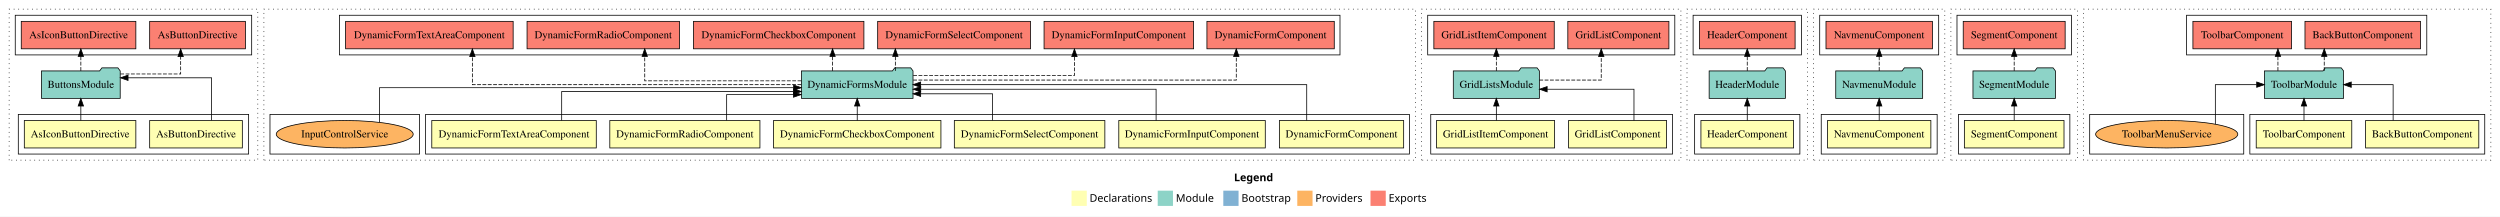
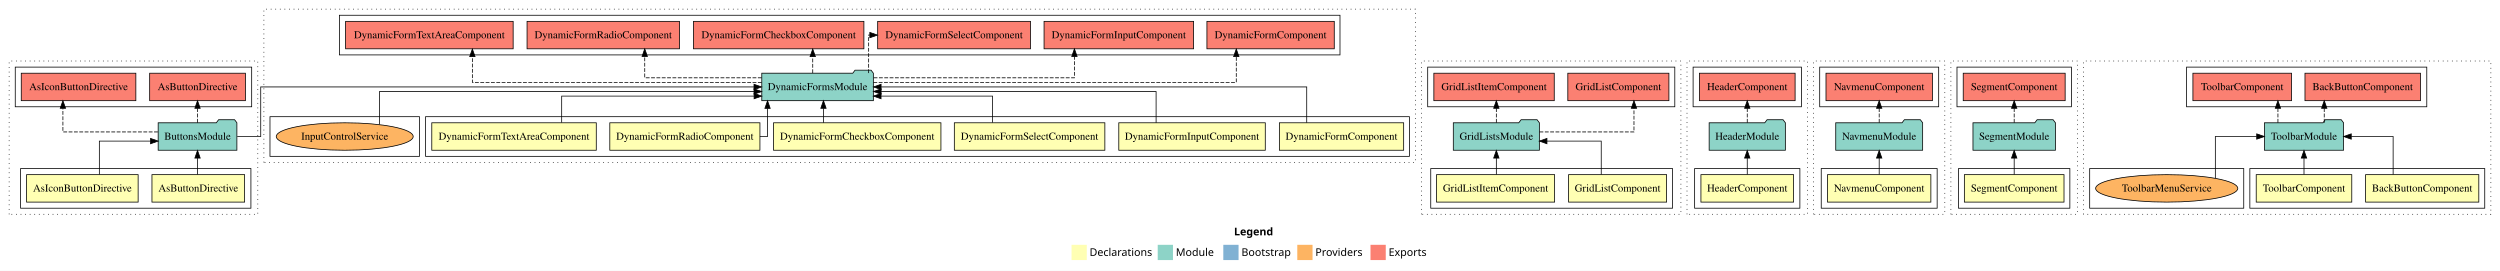
- <svg xmlns="http://www.w3.org/2000/svg" width="3278pt" height="284pt" viewBox="0.00 0.00 3278.00 284.00">
-   <g id="graph0" class="graph" transform="scale(1 1) rotate(0) translate(4 280)">
-     <polygon fill="#ffffff" stroke="transparent" points="-4,4 -4,-280 3274,-280 3274,4 -4,4" />
+ <svg xmlns="http://www.w3.org/2000/svg" width="3278pt" height="355pt" viewBox="0.00 0.00 3278.00 355.00">
+   <g id="graph0" class="graph" transform="scale(1 1) rotate(0) translate(4 351)">
+     <polygon fill="#ffffff" stroke="transparent" points="-4,4 -4,-351 3274,-351 3274,4 -4,4" />
    <text text-anchor="start" x="1614.009" y="-42.4" font-family="sans-serif" font-weight="bold" font-size="14.00" fill="#000000">Legend</text>
    <polygon fill="#ffffb3" stroke="transparent" points="1401,-10 1401,-30 1421,-30 1421,-10 1401,-10" />
    <text text-anchor="start" x="1424.629" y="-15.4" font-family="sans-serif" font-size="14.00" fill="#000000">  Declarations</text>
    <polygon fill="#8dd3c7" stroke="transparent" points="1514,-10 1514,-30 1534,-30 1534,-10 1514,-10" />
    <text text-anchor="start" x="1537.725" y="-15.4" font-family="sans-serif" font-size="14.00" fill="#000000">  Module</text>
    <polygon fill="#80b1d3" stroke="transparent" points="1600,-10 1600,-30 1620,-30 1620,-10 1600,-10" />
    <text text-anchor="start" x="1623.781" y="-15.4" font-family="sans-serif" font-size="14.00" fill="#000000">  Bootstrap</text>
    <polygon fill="#fdb462" stroke="transparent" points="1697,-10 1697,-30 1717,-30 1717,-10 1697,-10" />
    <text text-anchor="start" x="1720.673" y="-15.4" font-family="sans-serif" font-size="14.00" fill="#000000">  Providers</text>
    <polygon fill="#fb8072" stroke="transparent" points="1793,-10 1793,-30 1813,-30 1813,-10 1793,-10" />
    <text text-anchor="start" x="1816.726" y="-15.4" font-family="sans-serif" font-size="14.00" fill="#000000">  Exports</text>
    <g id="clust1" class="cluster">
-       <polygon fill="none" stroke="#000000" stroke-dasharray="1,5" points="8,-70 8,-268 334,-268 334,-70 8,-70" />
+       <polygon fill="none" stroke="#000000" stroke-dasharray="1,5" points="8,-70 8,-271 334,-271 334,-70 8,-70" />
    </g>
    <g id="clust2" class="cluster">
-       <polygon fill="none" stroke="#000000" points="20,-78 20,-130 322,-130 322,-78 20,-78" />
+       <polygon fill="none" stroke="#000000" points="23,-78 23,-130 325,-130 325,-78 23,-78" />
    </g>
    <g id="clust6" class="cluster">
-       <polygon fill="none" stroke="#000000" points="16,-208 16,-260 326,-260 326,-208 16,-208" />
+       <polygon fill="none" stroke="#000000" points="16,-211 16,-263 326,-263 326,-211 16,-211" />
    </g>
    <g id="clust9" class="cluster">
-       <polygon fill="none" stroke="#000000" stroke-dasharray="1,5" points="342,-70 342,-268 1852,-268 1852,-70 342,-70" />
+       <polygon fill="none" stroke="#000000" stroke-dasharray="1,5" points="342,-138 342,-339 1852,-339 1852,-138 342,-138" />
    </g>
    <g id="clust10" class="cluster">
-       <polygon fill="none" stroke="#000000" points="554,-78 554,-130 1844,-130 1844,-78 554,-78" />
+       <polygon fill="none" stroke="#000000" points="554,-146 554,-198 1844,-198 1844,-146 554,-146" />
    </g>
    <g id="clust18" class="cluster">
-       <polygon fill="none" stroke="#000000" points="441,-208 441,-260 1753,-260 1753,-208 441,-208" />
+       <polygon fill="none" stroke="#000000" points="441,-279 441,-331 1753,-331 1753,-279 441,-279" />
    </g>
    <g id="clust20" class="cluster">
-       <polygon fill="none" stroke="#000000" points="350,-78 350,-130 546,-130 546,-78 350,-78" />
+       <polygon fill="none" stroke="#000000" points="350,-146 350,-198 546,-198 546,-146 350,-146" />
    </g>
    <g id="clust21" class="cluster">
-       <polygon fill="none" stroke="#000000" stroke-dasharray="1,5" points="1860,-70 1860,-268 2200,-268 2200,-70 1860,-70" />
+       <polygon fill="none" stroke="#000000" stroke-dasharray="1,5" points="1860,-70 1860,-271 2200,-271 2200,-70 1860,-70" />
    </g>
    <g id="clust22" class="cluster">
      <polygon fill="none" stroke="#000000" points="1872,-78 1872,-130 2189,-130 2189,-78 1872,-78" />
    </g>
    <g id="clust26" class="cluster">
-       <polygon fill="none" stroke="#000000" points="1868,-208 1868,-260 2192,-260 2192,-208 1868,-208" />
+       <polygon fill="none" stroke="#000000" points="1868,-211 1868,-263 2192,-263 2192,-211 1868,-211" />
    </g>
    <g id="clust29" class="cluster">
-       <polygon fill="none" stroke="#000000" stroke-dasharray="1,5" points="2208,-70 2208,-268 2366,-268 2366,-70 2208,-70" />
+       <polygon fill="none" stroke="#000000" stroke-dasharray="1,5" points="2208,-70 2208,-271 2366,-271 2366,-70 2208,-70" />
    </g>
    <g id="clust30" class="cluster">
      <polygon fill="none" stroke="#000000" points="2218,-78 2218,-130 2356,-130 2356,-78 2218,-78" />
    </g>
    <g id="clust33" class="cluster">
-       <polygon fill="none" stroke="#000000" points="2216,-208 2216,-260 2358,-260 2358,-208 2216,-208" />
+       <polygon fill="none" stroke="#000000" points="2216,-211 2216,-263 2358,-263 2358,-211 2216,-211" />
    </g>
    <g id="clust36" class="cluster">
-       <polygon fill="none" stroke="#000000" stroke-dasharray="1,5" points="2374,-70 2374,-268 2546,-268 2546,-70 2374,-70" />
+       <polygon fill="none" stroke="#000000" stroke-dasharray="1,5" points="2374,-70 2374,-271 2546,-271 2546,-70 2374,-70" />
    </g>
    <g id="clust37" class="cluster">
      <polygon fill="none" stroke="#000000" points="2384,-78 2384,-130 2536,-130 2536,-78 2384,-78" />
    </g>
    <g id="clust40" class="cluster">
-       <polygon fill="none" stroke="#000000" points="2382,-208 2382,-260 2538,-260 2538,-208 2382,-208" />
+       <polygon fill="none" stroke="#000000" points="2382,-211 2382,-263 2538,-263 2538,-211 2382,-211" />
    </g>
    <g id="clust43" class="cluster">
-       <polygon fill="none" stroke="#000000" stroke-dasharray="1,5" points="2554,-70 2554,-268 2720,-268 2720,-70 2554,-70" />
+       <polygon fill="none" stroke="#000000" stroke-dasharray="1,5" points="2554,-70 2554,-271 2720,-271 2720,-70 2554,-70" />
    </g>
    <g id="clust44" class="cluster">
      <polygon fill="none" stroke="#000000" points="2564,-78 2564,-130 2710,-130 2710,-78 2564,-78" />
    </g>
    <g id="clust47" class="cluster">
-       <polygon fill="none" stroke="#000000" points="2562,-208 2562,-260 2712,-260 2712,-208 2562,-208" />
+       <polygon fill="none" stroke="#000000" points="2562,-211 2562,-263 2712,-263 2712,-211 2562,-211" />
    </g>
    <g id="clust50" class="cluster">
-       <polygon fill="none" stroke="#000000" stroke-dasharray="1,5" points="2728,-70 2728,-268 3262,-268 3262,-70 2728,-70" />
+       <polygon fill="none" stroke="#000000" stroke-dasharray="1,5" points="2728,-70 2728,-271 3262,-271 3262,-70 2728,-70" />
    </g>
    <g id="clust51" class="cluster">
      <polygon fill="none" stroke="#000000" points="2946,-78 2946,-130 3254,-130 3254,-78 2946,-78" />
    </g>
    <g id="clust55" class="cluster">
-       <polygon fill="none" stroke="#000000" points="2863,-208 2863,-260 3178,-260 3178,-208 2863,-208" />
+       <polygon fill="none" stroke="#000000" points="2863,-211 2863,-263 3178,-263 3178,-211 2863,-211" />
    </g>
    <g id="clust57" class="cluster">
      <polygon fill="none" stroke="#000000" points="2736,-78 2736,-130 2938,-130 2938,-78 2736,-78" />
    </g>
    <g id="node1" class="node">
-       <polygon fill="#ffffb3" stroke="#000000" points="313.752,-122 192.248,-122 192.248,-86 313.752,-86 313.752,-122" />
-       <text text-anchor="middle" x="253" y="-99.8" font-family="Times,serif" font-size="14.00" fill="#000000">AsButtonDirective</text>
+       <polygon fill="#ffffb3" stroke="#000000" points="316.752,-122 195.248,-122 195.248,-86 316.752,-86 316.752,-122" />
+       <text text-anchor="middle" x="256" y="-99.8" font-family="Times,serif" font-size="14.00" fill="#000000">AsButtonDirective</text>
    </g>
    <g id="node3" class="node">
-       <polygon fill="#8dd3c7" stroke="#000000" points="153.612,-187 150.612,-191 129.612,-191 126.612,-187 50.388,-187 50.388,-151 153.612,-151 153.612,-187" />
-       <text text-anchor="middle" x="102" y="-164.8" font-family="Times,serif" font-size="14.00" fill="#000000">ButtonsModule</text>
+       <polygon fill="#8dd3c7" stroke="#000000" points="306.612,-190 303.612,-194 282.612,-194 279.612,-190 203.388,-190 203.388,-154 306.612,-154 306.612,-190" />
+       <text text-anchor="middle" x="255" y="-167.8" font-family="Times,serif" font-size="14.00" fill="#000000">ButtonsModule</text>
    </g>
    <g id="edge1" class="edge">
-       <path fill="none" stroke="#000000" d="M273.375,-122.292C273.375,-144.206 273.375,-178 273.375,-178 273.375,-178 163.883,-178 163.883,-178" />
-       <polygon fill="#000000" stroke="#000000" points="163.883,-174.5 153.883,-178 163.883,-181.5 163.883,-174.5" />
+       <path fill="none" stroke="#000000" d="M255,-122.223C255,-122.223 255,-143.727 255,-143.727" />
+       <polygon fill="#000000" stroke="#000000" points="251.5,-143.727 255,-153.727 258.5,-143.727 251.5,-143.727" />
    </g>
    <g id="node2" class="node">
-       <polygon fill="#ffffb3" stroke="#000000" points="174.127,-122 27.872,-122 27.872,-86 174.127,-86 174.127,-122" />
-       <text text-anchor="middle" x="101" y="-99.8" font-family="Times,serif" font-size="14.00" fill="#000000">AsIconButtonDirective</text>
+       <polygon fill="#ffffb3" stroke="#000000" points="177.127,-122 30.872,-122 30.872,-86 177.127,-86 177.127,-122" />
+       <text text-anchor="middle" x="104" y="-99.8" font-family="Times,serif" font-size="14.00" fill="#000000">AsIconButtonDirective</text>
    </g>
    <g id="edge2" class="edge">
-       <path fill="none" stroke="#000000" d="M102,-122.106C102,-122.106 102,-140.991 102,-140.991" />
-       <polygon fill="#000000" stroke="#000000" points="98.5,-140.991 102,-150.991 105.5,-140.991 98.5,-140.991" />
+       <path fill="none" stroke="#000000" d="M126.271,-122.267C126.271,-140.555 126.271,-166 126.271,-166 126.271,-166 193.383,-166 193.383,-166" />
+       <polygon fill="#000000" stroke="#000000" points="193.383,-169.5 203.383,-166 193.383,-162.5 193.383,-169.5" />
    </g>
    <g id="node4" class="node">
-       <polygon fill="#fb8072" stroke="#000000" points="317.752,-252 192.248,-252 192.248,-216 317.752,-216 317.752,-252" />
-       <text text-anchor="middle" x="255" y="-229.8" font-family="Times,serif" font-size="14.00" fill="#000000">AsButtonDirective </text>
+       <polygon fill="#fb8072" stroke="#000000" points="317.752,-255 192.248,-255 192.248,-219 317.752,-219 317.752,-255" />
+       <text text-anchor="middle" x="255" y="-232.8" font-family="Times,serif" font-size="14.00" fill="#000000">AsButtonDirective </text>
    </g>
    <g id="edge3" class="edge">
-       <path fill="none" stroke="#000000" stroke-dasharray="5,2" d="M153.725,-183C190.307,-183 232.875,-183 232.875,-183 232.875,-183 232.875,-205.876 232.875,-205.876" />
-       <polygon fill="#000000" stroke="#000000" points="229.375,-205.876 232.875,-215.876 236.375,-205.876 229.375,-205.876" />
+       <path fill="none" stroke="#000000" stroke-dasharray="5,2" d="M255,-190.106C255,-190.106 255,-208.991 255,-208.991" />
+       <polygon fill="#000000" stroke="#000000" points="251.5,-208.991 255,-218.991 258.5,-208.991 251.5,-208.991" />
    </g>
    <g id="node5" class="node">
-       <polygon fill="#fb8072" stroke="#000000" points="174.127,-252 23.873,-252 23.873,-216 174.127,-216 174.127,-252" />
-       <text text-anchor="middle" x="99" y="-229.8" font-family="Times,serif" font-size="14.00" fill="#000000">AsIconButtonDirective </text>
+       <polygon fill="#fb8072" stroke="#000000" points="174.127,-255 23.873,-255 23.873,-219 174.127,-219 174.127,-255" />
+       <text text-anchor="middle" x="99" y="-232.8" font-family="Times,serif" font-size="14.00" fill="#000000">AsIconButtonDirective </text>
    </g>
    <g id="edge4" class="edge">
-       <path fill="none" stroke="#000000" stroke-dasharray="5,2" d="M102,-187.106C102,-187.106 102,-205.991 102,-205.991" />
-       <polygon fill="#000000" stroke="#000000" points="98.5,-205.991 102,-215.991 105.5,-205.991 98.5,-205.991" />
+       <path fill="none" stroke="#000000" stroke-dasharray="5,2" d="M202.993,-178C150.923,-178 78.479,-178 78.479,-178 78.479,-178 78.479,-208.977 78.479,-208.977" />
+       <polygon fill="#000000" stroke="#000000" points="74.979,-208.977 78.479,-218.977 81.979,-208.977 74.979,-208.977" />
+     </g>
+     <g id="node12" class="node">
+       <polygon fill="#8dd3c7" stroke="#000000" points="1141.146,-255 1138.146,-259 1117.146,-259 1114.146,-255 994.854,-255 994.854,-219 1141.146,-219 1141.146,-255" />
+       <text text-anchor="middle" x="1068" y="-232.8" font-family="Times,serif" font-size="14.00" fill="#000000">DynamicFormsModule</text>
+     </g>
+     <g id="edge11" class="edge">
+       <path fill="none" stroke="#000000" d="M307.013,-172C323.663,-172 337.871,-172 337.871,-172 337.871,-172 337.871,-237 337.871,-237 337.871,-237 984.649,-237 984.649,-237" />
+       <polygon fill="#000000" stroke="#000000" points="984.649,-240.5 994.649,-237 984.649,-233.5 984.649,-240.5" />
    </g>
    <g id="node6" class="node">
-       <polygon fill="#ffffb3" stroke="#000000" points="1836.483,-122 1673.517,-122 1673.517,-86 1836.483,-86 1836.483,-122" />
-       <text text-anchor="middle" x="1755" y="-99.8" font-family="Times,serif" font-size="14.00" fill="#000000">DynamicFormComponent</text>
-     </g>
-     <g id="node12" class="node">
-       <polygon fill="#8dd3c7" stroke="#000000" points="1193.146,-187 1190.146,-191 1169.146,-191 1166.146,-187 1046.854,-187 1046.854,-151 1193.146,-151 1193.146,-187" />
-       <text text-anchor="middle" x="1120" y="-164.8" font-family="Times,serif" font-size="14.00" fill="#000000">DynamicFormsModule</text>
+       <polygon fill="#ffffb3" stroke="#000000" points="1836.483,-190 1673.517,-190 1673.517,-154 1836.483,-154 1836.483,-190" />
+       <text text-anchor="middle" x="1755" y="-167.8" font-family="Times,serif" font-size="14.00" fill="#000000">DynamicFormComponent</text>
    </g>
    <g id="edge5" class="edge">
-       <path fill="none" stroke="#000000" d="M1709.375,-122.106C1709.375,-141.339 1709.375,-169 1709.375,-169 1709.375,-169 1203.156,-169 1203.156,-169" />
-       <polygon fill="#000000" stroke="#000000" points="1203.156,-165.5 1193.156,-169 1203.156,-172.5 1203.156,-165.5" />
+       <path fill="none" stroke="#000000" d="M1709.375,-190.106C1709.375,-209.339 1709.375,-237 1709.375,-237 1709.375,-237 1151.261,-237 1151.261,-237" />
+       <polygon fill="#000000" stroke="#000000" points="1151.261,-233.5 1141.261,-237 1151.261,-240.5 1151.261,-233.5" />
    </g>
    <g id="node7" class="node">
-       <polygon fill="#ffffb3" stroke="#000000" points="1655.035,-122 1462.965,-122 1462.965,-86 1655.035,-86 1655.035,-122" />
-       <text text-anchor="middle" x="1559" y="-99.8" font-family="Times,serif" font-size="14.00" fill="#000000">DynamicFormInputComponent</text>
+       <polygon fill="#ffffb3" stroke="#000000" points="1655.035,-190 1462.965,-190 1462.965,-154 1655.035,-154 1655.035,-190" />
+       <text text-anchor="middle" x="1559" y="-167.8" font-family="Times,serif" font-size="14.00" fill="#000000">DynamicFormInputComponent</text>
    </g>
    <g id="edge6" class="edge">
-       <path fill="none" stroke="#000000" d="M1511.875,-122.022C1511.875,-139.373 1511.875,-163 1511.875,-163 1511.875,-163 1203.249,-163 1203.249,-163" />
-       <polygon fill="#000000" stroke="#000000" points="1203.249,-159.5 1193.249,-163 1203.249,-166.5 1203.249,-159.5" />
+       <path fill="none" stroke="#000000" d="M1511.875,-190.023C1511.875,-207.373 1511.875,-231 1511.875,-231 1511.875,-231 1151.297,-231 1151.297,-231" />
+       <polygon fill="#000000" stroke="#000000" points="1151.297,-227.5 1141.297,-231 1151.297,-234.5 1151.297,-227.5" />
    </g>
    <g id="node8" class="node">
-       <polygon fill="#ffffb3" stroke="#000000" points="1444.691,-122 1247.309,-122 1247.309,-86 1444.691,-86 1444.691,-122" />
-       <text text-anchor="middle" x="1346" y="-99.8" font-family="Times,serif" font-size="14.00" fill="#000000">DynamicFormSelectComponent</text>
+       <polygon fill="#ffffb3" stroke="#000000" points="1444.691,-190 1247.309,-190 1247.309,-154 1444.691,-154 1444.691,-190" />
+       <text text-anchor="middle" x="1346" y="-167.8" font-family="Times,serif" font-size="14.00" fill="#000000">DynamicFormSelectComponent</text>
    </g>
    <g id="edge7" class="edge">
-       <path fill="none" stroke="#000000" d="M1297.375,-122.24C1297.375,-137.571 1297.375,-157 1297.375,-157 1297.375,-157 1203.169,-157 1203.169,-157" />
-       <polygon fill="#000000" stroke="#000000" points="1203.169,-153.5 1193.169,-157 1203.169,-160.5 1203.169,-153.5" />
+       <path fill="none" stroke="#000000" d="M1297.375,-190.24C1297.375,-205.571 1297.375,-225 1297.375,-225 1297.375,-225 1151.206,-225 1151.206,-225" />
+       <polygon fill="#000000" stroke="#000000" points="1151.206,-221.5 1141.206,-225 1151.206,-228.5 1151.206,-221.5" />
    </g>
    <g id="node9" class="node">
-       <polygon fill="#ffffb3" stroke="#000000" points="1229.749,-122 1010.251,-122 1010.251,-86 1229.749,-86 1229.749,-122" />
-       <text text-anchor="middle" x="1120" y="-99.8" font-family="Times,serif" font-size="14.00" fill="#000000">DynamicFormCheckboxComponent</text>
+       <polygon fill="#ffffb3" stroke="#000000" points="1229.749,-190 1010.251,-190 1010.251,-154 1229.749,-154 1229.749,-190" />
+       <text text-anchor="middle" x="1120" y="-167.8" font-family="Times,serif" font-size="14.00" fill="#000000">DynamicFormCheckboxComponent</text>
    </g>
    <g id="edge8" class="edge">
-       <path fill="none" stroke="#000000" d="M1120,-122.106C1120,-122.106 1120,-140.991 1120,-140.991" />
-       <polygon fill="#000000" stroke="#000000" points="1116.5,-140.991 1120,-150.991 1123.5,-140.991 1116.5,-140.991" />
+       <path fill="none" stroke="#000000" d="M1075.724,-190.106C1075.724,-190.106 1075.724,-208.991 1075.724,-208.991" />
+       <polygon fill="#000000" stroke="#000000" points="1072.224,-208.991 1075.724,-218.991 1079.224,-208.991 1072.224,-208.991" />
    </g>
    <g id="node10" class="node">
-       <polygon fill="#ffffb3" stroke="#000000" points="992.426,-122 795.574,-122 795.574,-86 992.426,-86 992.426,-122" />
-       <text text-anchor="middle" x="894" y="-99.8" font-family="Times,serif" font-size="14.00" fill="#000000">DynamicFormRadioComponent</text>
+       <polygon fill="#ffffb3" stroke="#000000" points="992.426,-190 795.574,-190 795.574,-154 992.426,-154 992.426,-190" />
+       <text text-anchor="middle" x="894" y="-167.8" font-family="Times,serif" font-size="14.00" fill="#000000">DynamicFormRadioComponent</text>
    </g>
    <g id="edge9" class="edge">
-       <path fill="none" stroke="#000000" d="M948.794,-122.187C948.794,-137.182 948.794,-156 948.794,-156 948.794,-156 1036.4,-156 1036.4,-156" />
-       <polygon fill="#000000" stroke="#000000" points="1036.4,-159.5 1046.4,-156 1036.4,-152.5 1036.4,-159.5" />
+       <path fill="none" stroke="#000000" d="M992.398,-172C998.591,-172 1002.402,-172 1002.402,-172 1002.402,-172 1002.402,-208.894 1002.402,-208.894" />
+       <polygon fill="#000000" stroke="#000000" points="998.902,-208.894 1002.402,-218.894 1005.902,-208.894 998.902,-208.894" />
    </g>
    <g id="node11" class="node">
-       <polygon fill="#ffffb3" stroke="#000000" points="777.837,-122 562.163,-122 562.163,-86 777.837,-86 777.837,-122" />
-       <text text-anchor="middle" x="670" y="-99.8" font-family="Times,serif" font-size="14.00" fill="#000000">DynamicFormTextAreaComponent</text>
+       <polygon fill="#ffffb3" stroke="#000000" points="777.837,-190 562.163,-190 562.163,-154 777.837,-154 777.837,-190" />
+       <text text-anchor="middle" x="670" y="-167.8" font-family="Times,serif" font-size="14.00" fill="#000000">DynamicFormTextAreaComponent</text>
    </g>
    <g id="edge10" class="edge">
-       <path fill="none" stroke="#000000" d="M732.478,-122.027C732.478,-138.398 732.478,-160 732.478,-160 732.478,-160 1036.655,-160 1036.655,-160" />
-       <polygon fill="#000000" stroke="#000000" points="1036.655,-163.5 1046.655,-160 1036.655,-156.5 1036.655,-163.5" />
+       <path fill="none" stroke="#000000" d="M732.478,-190.24C732.478,-205.571 732.478,-225 732.478,-225 732.478,-225 984.783,-225 984.783,-225" />
+       <polygon fill="#000000" stroke="#000000" points="984.783,-228.5 994.783,-225 984.783,-221.5 984.783,-228.5" />
    </g>
    <g id="node13" class="node">
-       <polygon fill="#fb8072" stroke="#000000" points="1745.484,-252 1578.516,-252 1578.516,-216 1745.484,-216 1745.484,-252" />
-       <text text-anchor="middle" x="1662" y="-229.8" font-family="Times,serif" font-size="14.00" fill="#000000">DynamicFormComponent </text>
-     </g>
-     <g id="edge11" class="edge">
-       <path fill="none" stroke="#000000" stroke-dasharray="5,2" d="M1193.336,-175C1331.588,-175 1617.013,-175 1617.013,-175 1617.013,-175 1617.013,-205.977 1617.013,-205.977" />
-       <polygon fill="#000000" stroke="#000000" points="1613.513,-205.977 1617.013,-215.977 1620.513,-205.977 1613.513,-205.977" />
+       <polygon fill="#fb8072" stroke="#000000" points="1745.484,-323 1578.516,-323 1578.516,-287 1745.484,-287 1745.484,-323" />
+       <text text-anchor="middle" x="1662" y="-300.8" font-family="Times,serif" font-size="14.00" fill="#000000">DynamicFormComponent </text>
+     </g>
+     <g id="edge12" class="edge">
+       <path fill="none" stroke="#000000" stroke-dasharray="5,2" d="M1141.188,-243C1290.66,-243 1617.013,-243 1617.013,-243 1617.013,-243 1617.013,-276.733 1617.013,-276.733" />
+       <polygon fill="#000000" stroke="#000000" points="1613.513,-276.733 1617.013,-286.733 1620.513,-276.733 1613.513,-276.733" />
    </g>
    <g id="node14" class="node">
-       <polygon fill="#fb8072" stroke="#000000" points="1561.034,-252 1364.966,-252 1364.966,-216 1561.034,-216 1561.034,-252" />
-       <text text-anchor="middle" x="1463" y="-229.8" font-family="Times,serif" font-size="14.00" fill="#000000">DynamicFormInputComponent </text>
-     </g>
-     <g id="edge12" class="edge">
-       <path fill="none" stroke="#000000" stroke-dasharray="5,2" d="M1193.34,-181C1277.721,-181 1404.789,-181 1404.789,-181 1404.789,-181 1404.789,-205.76 1404.789,-205.76" />
-       <polygon fill="#000000" stroke="#000000" points="1401.289,-205.76 1404.789,-215.76 1408.289,-205.76 1401.289,-205.76" />
+       <polygon fill="#fb8072" stroke="#000000" points="1561.034,-323 1364.966,-323 1364.966,-287 1561.034,-287 1561.034,-323" />
+       <text text-anchor="middle" x="1463" y="-300.8" font-family="Times,serif" font-size="14.00" fill="#000000">DynamicFormInputComponent </text>
+     </g>
+     <g id="edge13" class="edge">
+       <path fill="none" stroke="#000000" stroke-dasharray="5,2" d="M1141.494,-249C1240.59,-249 1404.789,-249 1404.789,-249 1404.789,-249 1404.789,-276.973 1404.789,-276.973" />
+       <polygon fill="#000000" stroke="#000000" points="1401.289,-276.973 1404.789,-286.973 1408.289,-276.973 1401.289,-276.973" />
    </g>
    <g id="node15" class="node">
-       <polygon fill="#fb8072" stroke="#000000" points="1347.191,-252 1146.809,-252 1146.809,-216 1347.191,-216 1347.191,-252" />
-       <text text-anchor="middle" x="1247" y="-229.8" font-family="Times,serif" font-size="14.00" fill="#000000">DynamicFormSelectComponent </text>
-     </g>
-     <g id="edge13" class="edge">
-       <path fill="none" stroke="#000000" stroke-dasharray="5,2" d="M1169.989,-187.106C1169.989,-187.106 1169.989,-205.991 1169.989,-205.991" />
-       <polygon fill="#000000" stroke="#000000" points="1166.489,-205.991 1169.989,-215.991 1173.489,-205.991 1166.489,-205.991" />
+       <polygon fill="#fb8072" stroke="#000000" points="1347.191,-323 1146.809,-323 1146.809,-287 1347.191,-287 1347.191,-323" />
+       <text text-anchor="middle" x="1247" y="-300.8" font-family="Times,serif" font-size="14.00" fill="#000000">DynamicFormSelectComponent </text>
+     </g>
+     <g id="edge14" class="edge">
+       <path fill="none" stroke="#000000" stroke-dasharray="5,2" d="M1134.974,-255.223C1134.974,-275.365 1134.974,-305 1134.974,-305 1134.974,-305 1136.54,-305 1136.54,-305" />
+       <polygon fill="#000000" stroke="#000000" points="1136.54,-308.5 1146.54,-305 1136.54,-301.5 1136.54,-308.5" />
    </g>
    <g id="node16" class="node">
-       <polygon fill="#fb8072" stroke="#000000" points="1128.749,-252 905.251,-252 905.251,-216 1128.749,-216 1128.749,-252" />
-       <text text-anchor="middle" x="1017" y="-229.8" font-family="Times,serif" font-size="14.00" fill="#000000">DynamicFormCheckboxComponent </text>
-     </g>
-     <g id="edge14" class="edge">
-       <path fill="none" stroke="#000000" stroke-dasharray="5,2" d="M1087.651,-187.106C1087.651,-187.106 1087.651,-205.991 1087.651,-205.991" />
-       <polygon fill="#000000" stroke="#000000" points="1084.151,-205.991 1087.651,-215.991 1091.151,-205.991 1084.151,-205.991" />
+       <polygon fill="#fb8072" stroke="#000000" points="1128.749,-323 905.251,-323 905.251,-287 1128.749,-287 1128.749,-323" />
+       <text text-anchor="middle" x="1017" y="-300.8" font-family="Times,serif" font-size="14.00" fill="#000000">DynamicFormCheckboxComponent </text>
+     </g>
+     <g id="edge15" class="edge">
+       <path fill="none" stroke="#000000" stroke-dasharray="5,2" d="M1061.651,-255.223C1061.651,-255.223 1061.651,-276.727 1061.651,-276.727" />
+       <polygon fill="#000000" stroke="#000000" points="1058.151,-276.727 1061.651,-286.727 1065.151,-276.727 1058.151,-276.727" />
    </g>
    <g id="node17" class="node">
-       <polygon fill="#fb8072" stroke="#000000" points="886.925,-252 687.075,-252 687.075,-216 886.925,-216 886.925,-252" />
-       <text text-anchor="middle" x="787" y="-229.8" font-family="Times,serif" font-size="14.00" fill="#000000">DynamicFormRadioComponent </text>
-     </g>
-     <g id="edge15" class="edge">
-       <path fill="none" stroke="#000000" stroke-dasharray="5,2" d="M1046.795,-174C964.243,-174 841.375,-174 841.375,-174 841.375,-174 841.375,-205.998 841.375,-205.998" />
-       <polygon fill="#000000" stroke="#000000" points="837.875,-205.998 841.375,-215.998 844.875,-205.998 837.875,-205.998" />
+       <polygon fill="#fb8072" stroke="#000000" points="886.925,-323 687.075,-323 687.075,-287 886.925,-287 886.925,-323" />
+       <text text-anchor="middle" x="787" y="-300.8" font-family="Times,serif" font-size="14.00" fill="#000000">DynamicFormRadioComponent </text>
+     </g>
+     <g id="edge16" class="edge">
+       <path fill="none" stroke="#000000" stroke-dasharray="5,2" d="M994.734,-249C928.523,-249 841.375,-249 841.375,-249 841.375,-249 841.375,-276.973 841.375,-276.973" />
+       <polygon fill="#000000" stroke="#000000" points="837.875,-276.973 841.375,-286.973 844.875,-276.973 837.875,-276.973" />
    </g>
    <g id="node18" class="node">
-       <polygon fill="#fb8072" stroke="#000000" points="668.838,-252 449.162,-252 449.162,-216 668.838,-216 668.838,-252" />
-       <text text-anchor="middle" x="559" y="-229.8" font-family="Times,serif" font-size="14.00" fill="#000000">DynamicFormTextAreaComponent </text>
-     </g>
-     <g id="edge16" class="edge">
-       <path fill="none" stroke="#000000" stroke-dasharray="5,2" d="M1046.623,-169C906.667,-169 615.375,-169 615.375,-169 615.375,-169 615.375,-205.894 615.375,-205.894" />
-       <polygon fill="#000000" stroke="#000000" points="611.875,-205.894 615.375,-215.894 618.875,-205.894 611.875,-205.894" />
+       <polygon fill="#fb8072" stroke="#000000" points="668.838,-323 449.162,-323 449.162,-287 668.838,-287 668.838,-323" />
+       <text text-anchor="middle" x="559" y="-300.8" font-family="Times,serif" font-size="14.00" fill="#000000">DynamicFormTextAreaComponent </text>
+     </g>
+     <g id="edge17" class="edge">
+       <path fill="none" stroke="#000000" stroke-dasharray="5,2" d="M994.775,-243C866.672,-243 615.375,-243 615.375,-243 615.375,-243 615.375,-276.733 615.375,-276.733" />
+       <polygon fill="#000000" stroke="#000000" points="611.875,-276.733 615.375,-286.733 618.875,-276.733 611.875,-276.733" />
    </g>
    <g id="node19" class="node">
-       <ellipse fill="#fdb462" stroke="#000000" cx="448" cy="-104" rx="89.767" ry="18" />
-       <text text-anchor="middle" x="448" y="-99.8" font-family="Times,serif" font-size="14.00" fill="#000000">InputControlService</text>
-     </g>
-     <g id="edge17" class="edge">
-       <path fill="none" stroke="#000000" d="M493.607,-119.709C493.607,-137.783 493.607,-165 493.607,-165 493.607,-165 1036.611,-165 1036.611,-165" />
-       <polygon fill="#000000" stroke="#000000" points="1036.611,-168.5 1046.611,-165 1036.611,-161.5 1036.611,-168.5" />
+       <ellipse fill="#fdb462" stroke="#000000" cx="448" cy="-172" rx="89.767" ry="18" />
+       <text text-anchor="middle" x="448" y="-167.8" font-family="Times,serif" font-size="14.00" fill="#000000">InputControlService</text>
+     </g>
+     <g id="edge18" class="edge">
+       <path fill="none" stroke="#000000" d="M493.607,-187.811C493.607,-205.287 493.607,-231 493.607,-231 493.607,-231 984.669,-231 984.669,-231" />
+       <polygon fill="#000000" stroke="#000000" points="984.669,-234.5 994.669,-231 984.669,-227.5 984.669,-234.5" />
    </g>
    <g id="node20" class="node">
      <polygon fill="#ffffb3" stroke="#000000" points="2181.269,-122 2052.731,-122 2052.731,-86 2181.269,-86 2181.269,-122" />
      <text text-anchor="middle" x="2117" y="-99.8" font-family="Times,serif" font-size="14.00" fill="#000000">GridListComponent</text>
    </g>
    <g id="node22" class="node">
-       <polygon fill="#8dd3c7" stroke="#000000" points="2014.431,-187 2011.431,-191 1990.431,-191 1987.431,-187 1901.569,-187 1901.569,-151 2014.431,-151 2014.431,-187" />
-       <text text-anchor="middle" x="1958" y="-164.8" font-family="Times,serif" font-size="14.00" fill="#000000">GridListsModule</text>
-     </g>
-     <g id="edge18" class="edge">
-       <path fill="none" stroke="#000000" d="M2138.461,-122.022C2138.461,-139.373 2138.461,-163 2138.461,-163 2138.461,-163 2024.604,-163 2024.604,-163" />
-       <polygon fill="#000000" stroke="#000000" points="2024.604,-159.5 2014.604,-163 2024.604,-166.5 2024.604,-159.5" />
+       <polygon fill="#8dd3c7" stroke="#000000" points="2014.431,-190 2011.431,-194 1990.431,-194 1987.431,-190 1901.569,-190 1901.569,-154 2014.431,-154 2014.431,-190" />
+       <text text-anchor="middle" x="1958" y="-167.8" font-family="Times,serif" font-size="14.00" fill="#000000">GridListsModule</text>
+     </g>
+     <g id="edge19" class="edge">
+       <path fill="none" stroke="#000000" d="M2095.539,-122.267C2095.539,-140.555 2095.539,-166 2095.539,-166 2095.539,-166 2024.339,-166 2024.339,-166" />
+       <polygon fill="#000000" stroke="#000000" points="2024.339,-162.5 2014.339,-166 2024.339,-169.5 2024.339,-162.5" />
    </g>
    <g id="node21" class="node">
      <polygon fill="#ffffb3" stroke="#000000" points="2034.426,-122 1879.574,-122 1879.574,-86 2034.426,-86 2034.426,-122" />
      <text text-anchor="middle" x="1957" y="-99.8" font-family="Times,serif" font-size="14.00" fill="#000000">GridListItemComponent</text>
    </g>
-     <g id="edge19" class="edge">
-       <path fill="none" stroke="#000000" d="M1958,-122.106C1958,-122.106 1958,-140.991 1958,-140.991" />
-       <polygon fill="#000000" stroke="#000000" points="1954.5,-140.991 1958,-150.991 1961.5,-140.991 1954.5,-140.991" />
+     <g id="edge20" class="edge">
+       <path fill="none" stroke="#000000" d="M1958,-122.223C1958,-122.223 1958,-143.727 1958,-143.727" />
+       <polygon fill="#000000" stroke="#000000" points="1954.5,-143.727 1958,-153.727 1961.5,-143.727 1954.5,-143.727" />
    </g>
    <g id="node23" class="node">
-       <polygon fill="#fb8072" stroke="#000000" points="2184.269,-252 2051.731,-252 2051.731,-216 2184.269,-216 2184.269,-252" />
-       <text text-anchor="middle" x="2118" y="-229.8" font-family="Times,serif" font-size="14.00" fill="#000000">GridListComponent </text>
-     </g>
-     <g id="edge20" class="edge">
-       <path fill="none" stroke="#000000" stroke-dasharray="5,2" d="M2014.339,-175C2052.322,-175 2095.539,-175 2095.539,-175 2095.539,-175 2095.539,-205.977 2095.539,-205.977" />
-       <polygon fill="#000000" stroke="#000000" points="2092.039,-205.977 2095.539,-215.977 2099.039,-205.977 2092.039,-205.977" />
+       <polygon fill="#fb8072" stroke="#000000" points="2184.269,-255 2051.731,-255 2051.731,-219 2184.269,-219 2184.269,-255" />
+       <text text-anchor="middle" x="2118" y="-232.8" font-family="Times,serif" font-size="14.00" fill="#000000">GridListComponent </text>
+     </g>
+     <g id="edge21" class="edge">
+       <path fill="none" stroke="#000000" stroke-dasharray="5,2" d="M2014.604,-178C2067.527,-178 2138.461,-178 2138.461,-178 2138.461,-178 2138.461,-208.977 2138.461,-208.977" />
+       <polygon fill="#000000" stroke="#000000" points="2134.961,-208.977 2138.461,-218.977 2141.961,-208.977 2134.961,-208.977" />
    </g>
    <g id="node24" class="node">
-       <polygon fill="#fb8072" stroke="#000000" points="2033.925,-252 1876.075,-252 1876.075,-216 2033.925,-216 2033.925,-252" />
-       <text text-anchor="middle" x="1955" y="-229.8" font-family="Times,serif" font-size="14.00" fill="#000000">GridListItemComponent </text>
-     </g>
-     <g id="edge21" class="edge">
-       <path fill="none" stroke="#000000" stroke-dasharray="5,2" d="M1958,-187.106C1958,-187.106 1958,-205.991 1958,-205.991" />
-       <polygon fill="#000000" stroke="#000000" points="1954.5,-205.991 1958,-215.991 1961.5,-205.991 1954.5,-205.991" />
+       <polygon fill="#fb8072" stroke="#000000" points="2033.925,-255 1876.075,-255 1876.075,-219 2033.925,-219 2033.925,-255" />
+       <text text-anchor="middle" x="1955" y="-232.8" font-family="Times,serif" font-size="14.00" fill="#000000">GridListItemComponent </text>
+     </g>
+     <g id="edge22" class="edge">
+       <path fill="none" stroke="#000000" stroke-dasharray="5,2" d="M1958,-190.106C1958,-190.106 1958,-208.991 1958,-208.991" />
+       <polygon fill="#000000" stroke="#000000" points="1954.5,-208.991 1958,-218.991 1961.5,-208.991 1954.5,-208.991" />
    </g>
    <g id="node25" class="node">
      <polygon fill="#ffffb3" stroke="#000000" points="2347.744,-122 2226.256,-122 2226.256,-86 2347.744,-86 2347.744,-122" />
      <text text-anchor="middle" x="2287" y="-99.8" font-family="Times,serif" font-size="14.00" fill="#000000">HeaderComponent</text>
    </g>
    <g id="node26" class="node">
-       <polygon fill="#8dd3c7" stroke="#000000" points="2336.961,-187 2333.961,-191 2312.961,-191 2309.961,-187 2237.039,-187 2237.039,-151 2336.961,-151 2336.961,-187" />
-       <text text-anchor="middle" x="2287" y="-164.8" font-family="Times,serif" font-size="14.00" fill="#000000">HeaderModule</text>
-     </g>
-     <g id="edge22" class="edge">
-       <path fill="none" stroke="#000000" d="M2287,-122.106C2287,-122.106 2287,-140.991 2287,-140.991" />
-       <polygon fill="#000000" stroke="#000000" points="2283.5,-140.991 2287,-150.991 2290.5,-140.991 2283.5,-140.991" />
+       <polygon fill="#8dd3c7" stroke="#000000" points="2336.961,-190 2333.961,-194 2312.961,-194 2309.961,-190 2237.039,-190 2237.039,-154 2336.961,-154 2336.961,-190" />
+       <text text-anchor="middle" x="2287" y="-167.8" font-family="Times,serif" font-size="14.00" fill="#000000">HeaderModule</text>
+     </g>
+     <g id="edge23" class="edge">
+       <path fill="none" stroke="#000000" d="M2287,-122.223C2287,-122.223 2287,-143.727 2287,-143.727" />
+       <polygon fill="#000000" stroke="#000000" points="2283.5,-143.727 2287,-153.727 2290.5,-143.727 2283.5,-143.727" />
    </g>
    <g id="node27" class="node">
-       <polygon fill="#fb8072" stroke="#000000" points="2349.744,-252 2224.256,-252 2224.256,-216 2349.744,-216 2349.744,-252" />
-       <text text-anchor="middle" x="2287" y="-229.8" font-family="Times,serif" font-size="14.00" fill="#000000">HeaderComponent </text>
-     </g>
-     <g id="edge23" class="edge">
-       <path fill="none" stroke="#000000" stroke-dasharray="5,2" d="M2287,-187.106C2287,-187.106 2287,-205.991 2287,-205.991" />
-       <polygon fill="#000000" stroke="#000000" points="2283.5,-205.991 2287,-215.991 2290.5,-205.991 2283.5,-205.991" />
+       <polygon fill="#fb8072" stroke="#000000" points="2349.744,-255 2224.256,-255 2224.256,-219 2349.744,-219 2349.744,-255" />
+       <text text-anchor="middle" x="2287" y="-232.8" font-family="Times,serif" font-size="14.00" fill="#000000">HeaderComponent </text>
+     </g>
+     <g id="edge24" class="edge">
+       <path fill="none" stroke="#000000" stroke-dasharray="5,2" d="M2287,-190.106C2287,-190.106 2287,-208.991 2287,-208.991" />
+       <polygon fill="#000000" stroke="#000000" points="2283.5,-208.991 2287,-218.991 2290.5,-208.991 2283.5,-208.991" />
    </g>
    <g id="node28" class="node">
      <polygon fill="#ffffb3" stroke="#000000" points="2527.759,-122 2392.241,-122 2392.241,-86 2527.759,-86 2527.759,-122" />
      <text text-anchor="middle" x="2460" y="-99.8" font-family="Times,serif" font-size="14.00" fill="#000000">NavmenuComponent</text>
    </g>
    <g id="node29" class="node">
-       <polygon fill="#8dd3c7" stroke="#000000" points="2516.976,-187 2513.976,-191 2492.976,-191 2489.976,-187 2403.024,-187 2403.024,-151 2516.976,-151 2516.976,-187" />
-       <text text-anchor="middle" x="2460" y="-164.8" font-family="Times,serif" font-size="14.00" fill="#000000">NavmenuModule</text>
-     </g>
-     <g id="edge24" class="edge">
-       <path fill="none" stroke="#000000" d="M2460,-122.106C2460,-122.106 2460,-140.991 2460,-140.991" />
-       <polygon fill="#000000" stroke="#000000" points="2456.5,-140.991 2460,-150.991 2463.5,-140.991 2456.5,-140.991" />
+       <polygon fill="#8dd3c7" stroke="#000000" points="2516.976,-190 2513.976,-194 2492.976,-194 2489.976,-190 2403.024,-190 2403.024,-154 2516.976,-154 2516.976,-190" />
+       <text text-anchor="middle" x="2460" y="-167.8" font-family="Times,serif" font-size="14.00" fill="#000000">NavmenuModule</text>
+     </g>
+     <g id="edge25" class="edge">
+       <path fill="none" stroke="#000000" d="M2460,-122.223C2460,-122.223 2460,-143.727 2460,-143.727" />
+       <polygon fill="#000000" stroke="#000000" points="2456.5,-143.727 2460,-153.727 2463.5,-143.727 2456.5,-143.727" />
    </g>
    <g id="node30" class="node">
-       <polygon fill="#fb8072" stroke="#000000" points="2529.759,-252 2390.241,-252 2390.241,-216 2529.759,-216 2529.759,-252" />
-       <text text-anchor="middle" x="2460" y="-229.8" font-family="Times,serif" font-size="14.00" fill="#000000">NavmenuComponent </text>
-     </g>
-     <g id="edge25" class="edge">
-       <path fill="none" stroke="#000000" stroke-dasharray="5,2" d="M2460,-187.106C2460,-187.106 2460,-205.991 2460,-205.991" />
-       <polygon fill="#000000" stroke="#000000" points="2456.5,-205.991 2460,-215.991 2463.5,-205.991 2456.5,-205.991" />
+       <polygon fill="#fb8072" stroke="#000000" points="2529.759,-255 2390.241,-255 2390.241,-219 2529.759,-219 2529.759,-255" />
+       <text text-anchor="middle" x="2460" y="-232.8" font-family="Times,serif" font-size="14.00" fill="#000000">NavmenuComponent </text>
+     </g>
+     <g id="edge26" class="edge">
+       <path fill="none" stroke="#000000" stroke-dasharray="5,2" d="M2460,-190.106C2460,-190.106 2460,-208.991 2460,-208.991" />
+       <polygon fill="#000000" stroke="#000000" points="2456.5,-208.991 2460,-218.991 2463.5,-208.991 2456.5,-208.991" />
    </g>
    <g id="node31" class="node">
      <polygon fill="#ffffb3" stroke="#000000" points="2702.326,-122 2571.674,-122 2571.674,-86 2702.326,-86 2702.326,-122" />
      <text text-anchor="middle" x="2637" y="-99.8" font-family="Times,serif" font-size="14.00" fill="#000000">SegmentComponent</text>
    </g>
    <g id="node32" class="node">
-       <polygon fill="#8dd3c7" stroke="#000000" points="2691.044,-187 2688.044,-191 2667.044,-191 2664.044,-187 2582.956,-187 2582.956,-151 2691.044,-151 2691.044,-187" />
-       <text text-anchor="middle" x="2637" y="-164.8" font-family="Times,serif" font-size="14.00" fill="#000000">SegmentModule</text>
-     </g>
-     <g id="edge26" class="edge">
-       <path fill="none" stroke="#000000" d="M2637,-122.106C2637,-122.106 2637,-140.991 2637,-140.991" />
-       <polygon fill="#000000" stroke="#000000" points="2633.5,-140.991 2637,-150.991 2640.5,-140.991 2633.5,-140.991" />
+       <polygon fill="#8dd3c7" stroke="#000000" points="2691.044,-190 2688.044,-194 2667.044,-194 2664.044,-190 2582.956,-190 2582.956,-154 2691.044,-154 2691.044,-190" />
+       <text text-anchor="middle" x="2637" y="-167.8" font-family="Times,serif" font-size="14.00" fill="#000000">SegmentModule</text>
+     </g>
+     <g id="edge27" class="edge">
+       <path fill="none" stroke="#000000" d="M2637,-122.223C2637,-122.223 2637,-143.727 2637,-143.727" />
+       <polygon fill="#000000" stroke="#000000" points="2633.5,-143.727 2637,-153.727 2640.5,-143.727 2633.5,-143.727" />
    </g>
    <g id="node33" class="node">
-       <polygon fill="#fb8072" stroke="#000000" points="2703.825,-252 2570.175,-252 2570.175,-216 2703.825,-216 2703.825,-252" />
-       <text text-anchor="middle" x="2637" y="-229.8" font-family="Times,serif" font-size="14.00" fill="#000000">SegmentComponent </text>
-     </g>
-     <g id="edge27" class="edge">
-       <path fill="none" stroke="#000000" stroke-dasharray="5,2" d="M2637,-187.106C2637,-187.106 2637,-205.991 2637,-205.991" />
-       <polygon fill="#000000" stroke="#000000" points="2633.5,-205.991 2637,-215.991 2640.5,-205.991 2633.5,-205.991" />
+       <polygon fill="#fb8072" stroke="#000000" points="2703.825,-255 2570.175,-255 2570.175,-219 2703.825,-219 2703.825,-255" />
+       <text text-anchor="middle" x="2637" y="-232.8" font-family="Times,serif" font-size="14.00" fill="#000000">SegmentComponent </text>
+     </g>
+     <g id="edge28" class="edge">
+       <path fill="none" stroke="#000000" stroke-dasharray="5,2" d="M2637,-190.106C2637,-190.106 2637,-208.991 2637,-208.991" />
+       <polygon fill="#000000" stroke="#000000" points="2633.5,-208.991 2637,-218.991 2640.5,-208.991 2633.5,-208.991" />
    </g>
    <g id="node34" class="node">
      <polygon fill="#ffffb3" stroke="#000000" points="3246.216,-122 3097.784,-122 3097.784,-86 3246.216,-86 3246.216,-122" />
      <text text-anchor="middle" x="3172" y="-99.8" font-family="Times,serif" font-size="14.00" fill="#000000">BackButtonComponent</text>
    </g>
    <g id="node36" class="node">
-       <polygon fill="#8dd3c7" stroke="#000000" points="3068.868,-187 3065.868,-191 3044.868,-191 3041.868,-187 2965.132,-187 2965.132,-151 3068.868,-151 3068.868,-187" />
-       <text text-anchor="middle" x="3017" y="-164.8" font-family="Times,serif" font-size="14.00" fill="#000000">ToolbarModule</text>
-     </g>
-     <g id="edge28" class="edge">
-       <path fill="none" stroke="#000000" d="M3133.875,-122.106C3133.875,-141.339 3133.875,-169 3133.875,-169 3133.875,-169 3078.944,-169 3078.944,-169" />
-       <polygon fill="#000000" stroke="#000000" points="3078.944,-165.5 3068.944,-169 3078.944,-172.5 3078.944,-165.5" />
+       <polygon fill="#8dd3c7" stroke="#000000" points="3068.868,-190 3065.868,-194 3044.868,-194 3041.868,-190 2965.132,-190 2965.132,-154 3068.868,-154 3068.868,-190" />
+       <text text-anchor="middle" x="3017" y="-167.8" font-family="Times,serif" font-size="14.00" fill="#000000">ToolbarModule</text>
+     </g>
+     <g id="edge29" class="edge">
+       <path fill="none" stroke="#000000" d="M3133.875,-122.223C3133.875,-142.365 3133.875,-172 3133.875,-172 3133.875,-172 3078.944,-172 3078.944,-172" />
+       <polygon fill="#000000" stroke="#000000" points="3078.944,-168.5 3068.944,-172 3078.944,-175.5 3078.944,-168.5" />
    </g>
    <g id="node35" class="node">
      <polygon fill="#ffffb3" stroke="#000000" points="3079.651,-122 2954.349,-122 2954.349,-86 3079.651,-86 3079.651,-122" />
      <text text-anchor="middle" x="3017" y="-99.8" font-family="Times,serif" font-size="14.00" fill="#000000">ToolbarComponent</text>
    </g>
-     <g id="edge29" class="edge">
-       <path fill="none" stroke="#000000" d="M3017,-122.106C3017,-122.106 3017,-140.991 3017,-140.991" />
-       <polygon fill="#000000" stroke="#000000" points="3013.5,-140.991 3017,-150.991 3020.5,-140.991 3013.5,-140.991" />
+     <g id="edge30" class="edge">
+       <path fill="none" stroke="#000000" d="M3017,-122.223C3017,-122.223 3017,-143.727 3017,-143.727" />
+       <polygon fill="#000000" stroke="#000000" points="3013.5,-143.727 3017,-153.727 3020.5,-143.727 3013.5,-143.727" />
    </g>
    <g id="node37" class="node">
-       <polygon fill="#fb8072" stroke="#000000" points="3169.716,-252 3018.284,-252 3018.284,-216 3169.716,-216 3169.716,-252" />
-       <text text-anchor="middle" x="3094" y="-229.8" font-family="Times,serif" font-size="14.00" fill="#000000">BackButtonComponent </text>
-     </g>
-     <g id="edge30" class="edge">
-       <path fill="none" stroke="#000000" stroke-dasharray="5,2" d="M3043.538,-187.106C3043.538,-187.106 3043.538,-205.991 3043.538,-205.991" />
-       <polygon fill="#000000" stroke="#000000" points="3040.038,-205.991 3043.538,-215.991 3047.038,-205.991 3040.038,-205.991" />
+       <polygon fill="#fb8072" stroke="#000000" points="3169.716,-255 3018.284,-255 3018.284,-219 3169.716,-219 3169.716,-255" />
+       <text text-anchor="middle" x="3094" y="-232.8" font-family="Times,serif" font-size="14.00" fill="#000000">BackButtonComponent </text>
+     </g>
+     <g id="edge31" class="edge">
+       <path fill="none" stroke="#000000" stroke-dasharray="5,2" d="M3043.538,-190.106C3043.538,-190.106 3043.538,-208.991 3043.538,-208.991" />
+       <polygon fill="#000000" stroke="#000000" points="3040.038,-208.991 3043.538,-218.991 3047.038,-208.991 3040.038,-208.991" />
    </g>
    <g id="node38" class="node">
-       <polygon fill="#fb8072" stroke="#000000" points="3000.651,-252 2871.349,-252 2871.349,-216 3000.651,-216 3000.651,-252" />
-       <text text-anchor="middle" x="2936" y="-229.8" font-family="Times,serif" font-size="14.00" fill="#000000">ToolbarComponent </text>
-     </g>
-     <g id="edge31" class="edge">
-       <path fill="none" stroke="#000000" stroke-dasharray="5,2" d="M2982.821,-187.106C2982.821,-187.106 2982.821,-205.991 2982.821,-205.991" />
-       <polygon fill="#000000" stroke="#000000" points="2979.321,-205.991 2982.821,-215.991 2986.321,-205.991 2979.321,-205.991" />
+       <polygon fill="#fb8072" stroke="#000000" points="3000.651,-255 2871.349,-255 2871.349,-219 3000.651,-219 3000.651,-255" />
+       <text text-anchor="middle" x="2936" y="-232.8" font-family="Times,serif" font-size="14.00" fill="#000000">ToolbarComponent </text>
+     </g>
+     <g id="edge32" class="edge">
+       <path fill="none" stroke="#000000" stroke-dasharray="5,2" d="M2982.821,-190.106C2982.821,-190.106 2982.821,-208.991 2982.821,-208.991" />
+       <polygon fill="#000000" stroke="#000000" points="2979.321,-208.991 2982.821,-218.991 2986.321,-208.991 2979.321,-208.991" />
    </g>
    <g id="node39" class="node">
      <ellipse fill="#fdb462" stroke="#000000" cx="2837" cy="-104" rx="93.179" ry="18" />
      <text text-anchor="middle" x="2837" y="-99.8" font-family="Times,serif" font-size="14.00" fill="#000000">ToolbarMenuService</text>
    </g>
-     <g id="edge32" class="edge">
-       <path fill="none" stroke="#000000" d="M2900.757,-117.154C2900.757,-136.147 2900.757,-169 2900.757,-169 2900.757,-169 2954.999,-169 2954.999,-169" />
-       <polygon fill="#000000" stroke="#000000" points="2954.999,-172.5 2964.999,-169 2954.998,-165.5 2954.999,-172.5" />
+     <g id="edge33" class="edge">
+       <path fill="none" stroke="#000000" d="M2900.757,-117.435C2900.757,-137.252 2900.757,-172 2900.757,-172 2900.757,-172 2954.999,-172 2954.999,-172" />
+       <polygon fill="#000000" stroke="#000000" points="2954.999,-175.5 2964.999,-172 2954.998,-168.5 2954.999,-175.5" />
    </g>
  </g>
</svg>
